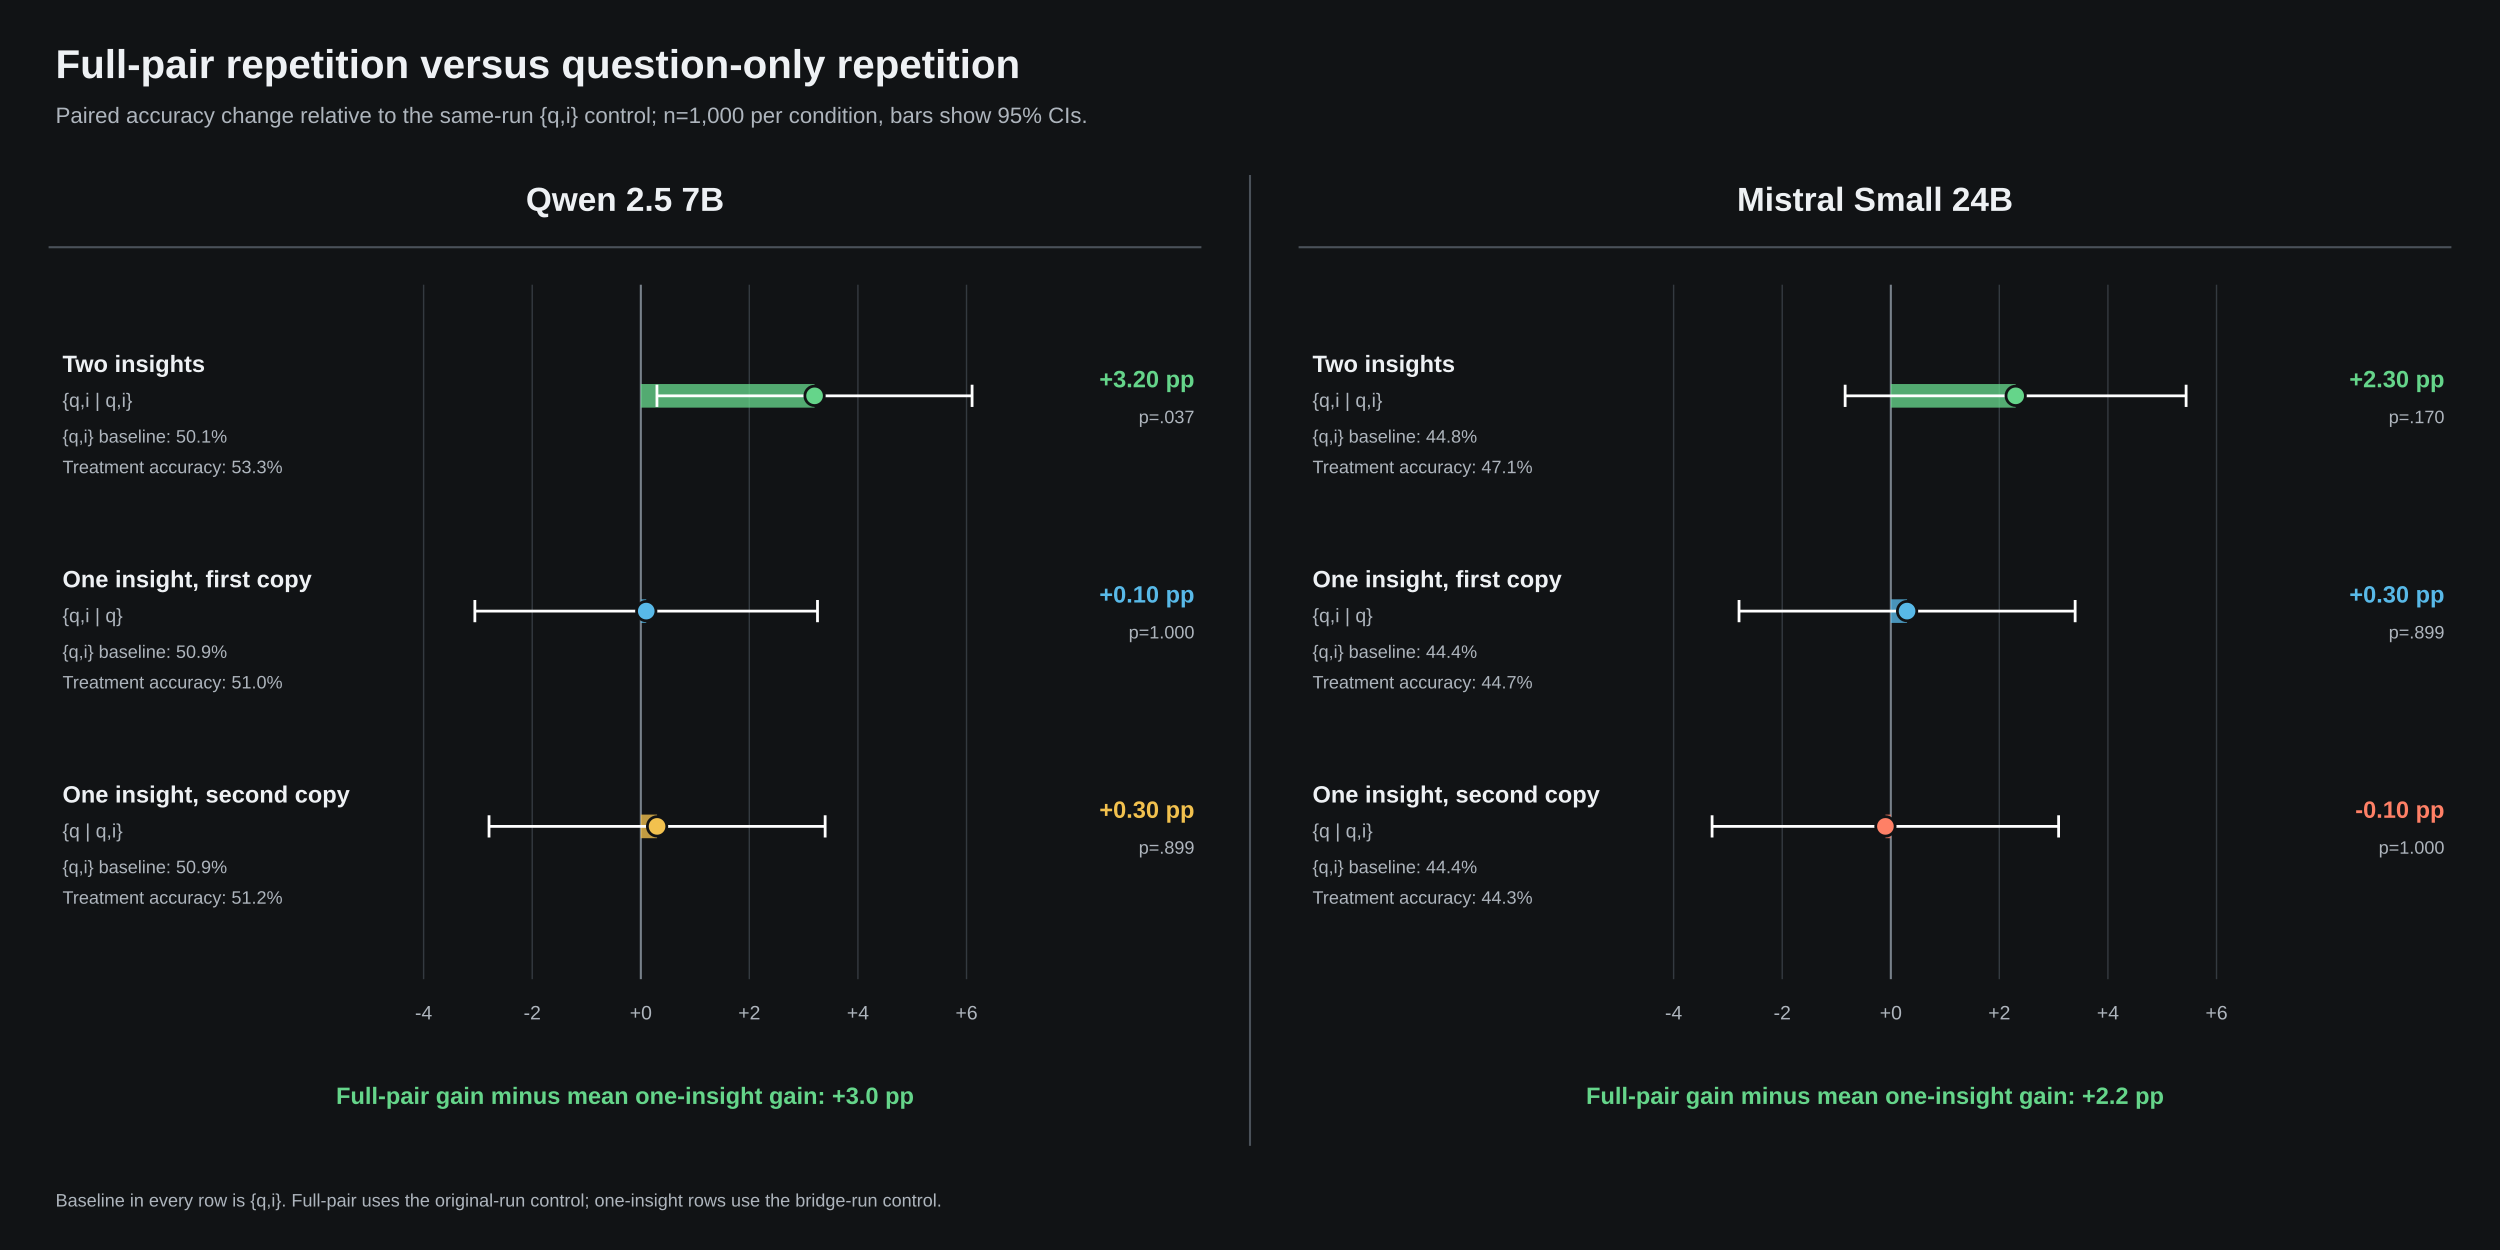
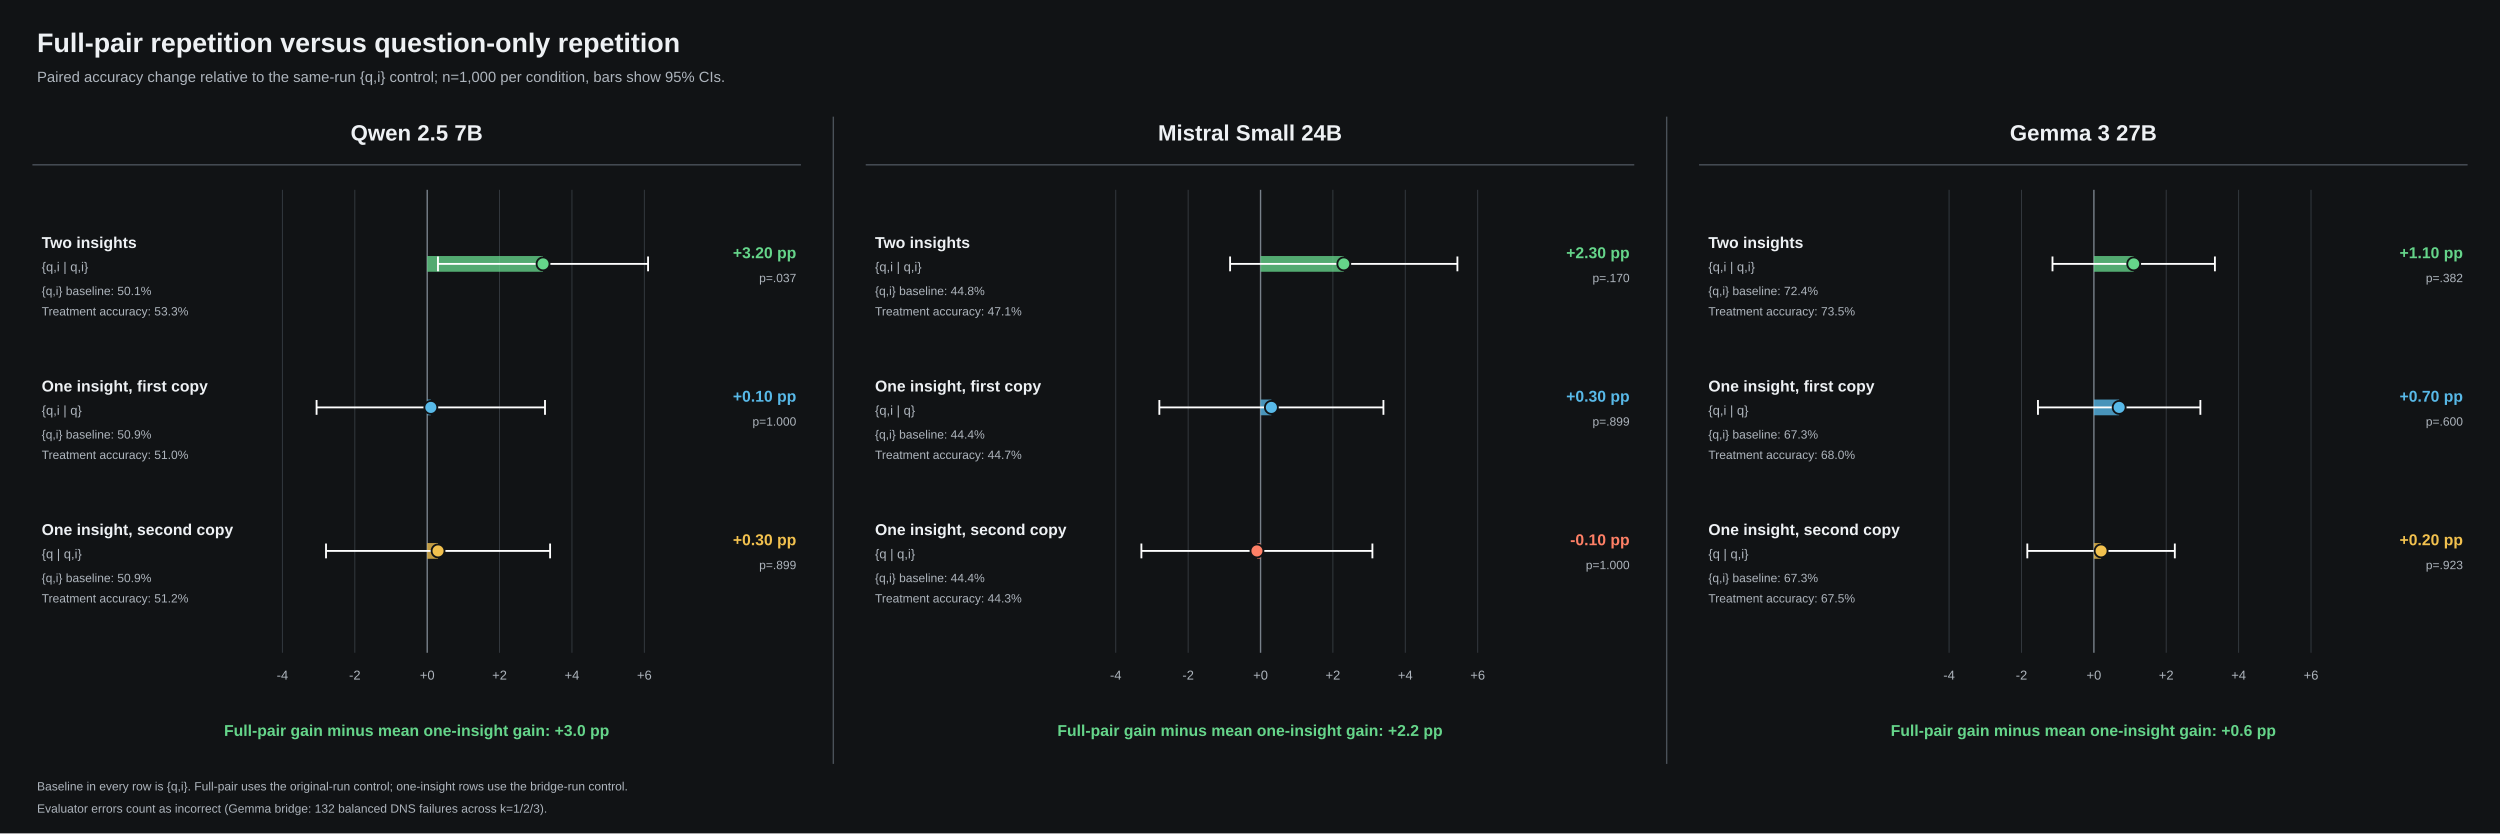
- <svg xmlns="http://www.w3.org/2000/svg" width="1800" height="900" viewBox="0 0 1800 900">
+ <svg xmlns="http://www.w3.org/2000/svg" width="2700" height="900" viewBox="0 0 2700 900">
  <style>text { font-family: -apple-system, BlinkMacSystemFont, "Segoe UI", Arial, sans-serif; }</style>
-   <rect x="0" y="0" width="1800" height="900" fill="#111315" />
+   <rect x="0" y="0" width="2700" height="900" fill="#111315" />
  <text x="40.0" y="48.0" fill="#eef1f4" font-size="29" font-weight="700" text-anchor="start" dominant-baseline="middle">Full-pair repetition versus question-only repetition</text>
  <text x="40.0" y="84.0" fill="#aeb5bd" font-size="16" font-weight="400" text-anchor="start" dominant-baseline="middle">Paired accuracy change relative to the same-run {q,i} control; n=1,000 per condition, bars show 95% CIs.</text>
  <line x1="900.0" y1="126.0" x2="900.0" y2="825.0" stroke="#4a5159" stroke-width="1.5" opacity="1.000" />
+   <line x1="1800.0" y1="126.0" x2="1800.0" y2="825.0" stroke="#4a5159" stroke-width="1.5" opacity="1.000" />
  <text x="450.0" y="145.0" fill="#eef1f4" font-size="24" font-weight="700" text-anchor="middle" dominant-baseline="middle">Qwen 2.5 7B</text>
  <line x1="35.0" y1="178.0" x2="865.0" y2="178.0" stroke="#4a5159" stroke-width="1.5" opacity="1.000" />
  <line x1="305.0" y1="205.0" x2="305.0" y2="705.0" stroke="#343a40" stroke-width="1.0" opacity="1.000" />
  <text x="305.0" y="730.0" fill="#aeb5bd" font-size="14" font-weight="400" text-anchor="middle" dominant-baseline="middle">-4</text>
  <line x1="383.2" y1="205.0" x2="383.2" y2="705.0" stroke="#343a40" stroke-width="1.0" opacity="1.000" />
  <text x="383.2" y="730.0" fill="#aeb5bd" font-size="14" font-weight="400" text-anchor="middle" dominant-baseline="middle">-2</text>
  <line x1="461.4" y1="205.0" x2="461.4" y2="705.0" stroke="#78818a" stroke-width="1.5" opacity="1.000" />
  <text x="461.4" y="730.0" fill="#aeb5bd" font-size="14" font-weight="400" text-anchor="middle" dominant-baseline="middle">+0</text>
  <line x1="539.5" y1="205.0" x2="539.5" y2="705.0" stroke="#343a40" stroke-width="1.0" opacity="1.000" />
  <text x="539.5" y="730.0" fill="#aeb5bd" font-size="14" font-weight="400" text-anchor="middle" dominant-baseline="middle">+2</text>
  <line x1="617.7" y1="205.0" x2="617.7" y2="705.0" stroke="#343a40" stroke-width="1.0" opacity="1.000" />
  <text x="617.7" y="730.0" fill="#aeb5bd" font-size="14" font-weight="400" text-anchor="middle" dominant-baseline="middle">+4</text>
  <line x1="695.9" y1="205.0" x2="695.9" y2="705.0" stroke="#343a40" stroke-width="1.0" opacity="1.000" />
  <text x="695.9" y="730.0" fill="#aeb5bd" font-size="14" font-weight="400" text-anchor="middle" dominant-baseline="middle">+6</text>
  <text x="45.0" y="263.0" fill="#eef1f4" font-size="17" font-weight="700" text-anchor="start" dominant-baseline="middle">Two insights</text>
  <text x="45.0" y="289.0" fill="#aeb5bd" font-size="14" font-weight="400" text-anchor="start" dominant-baseline="middle">{q,i | q,i}</text>
  <text x="45.0" y="315.0" fill="#aeb5bd" font-size="13" font-weight="400" text-anchor="start" dominant-baseline="middle">{q,i} baseline: 50.1%</text>
  <text x="45.0" y="337.0" fill="#aeb5bd" font-size="13" font-weight="400" text-anchor="start" dominant-baseline="middle">Treatment accuracy: 53.3%</text>
  <line x1="461.4" y1="285.0" x2="586.5" y2="285.0" stroke="#65d58a" stroke-width="17.0" opacity="0.780" />
  <line x1="473.0" y1="285.0" x2="699.9" y2="285.0" stroke="#ffffff" stroke-width="2.0" opacity="1.000" />
  <line x1="473.0" y1="277.0" x2="473.0" y2="293.0" stroke="#ffffff" stroke-width="2.0" opacity="1.000" />
  <line x1="699.9" y1="277.0" x2="699.9" y2="293.0" stroke="#ffffff" stroke-width="2.0" opacity="1.000" />
  <circle cx="586.5" cy="285.0" r="7.0" fill="#65d58a" stroke="#111315" stroke-width="2" />
  <text x="860.0" y="274.0" fill="#65d58a" font-size="17" font-weight="700" text-anchor="end" dominant-baseline="middle">+3.20 pp</text>
  <text x="860.0" y="301.0" fill="#aeb5bd" font-size="13" font-weight="400" text-anchor="end" dominant-baseline="middle">p=.037</text>
  <text x="45.0" y="418.0" fill="#eef1f4" font-size="17" font-weight="700" text-anchor="start" dominant-baseline="middle">One insight, first copy</text>
  <text x="45.0" y="444.0" fill="#aeb5bd" font-size="14" font-weight="400" text-anchor="start" dominant-baseline="middle">{q,i | q}</text>
  <text x="45.0" y="470.0" fill="#aeb5bd" font-size="13" font-weight="400" text-anchor="start" dominant-baseline="middle">{q,i} baseline: 50.9%</text>
  <text x="45.0" y="492.0" fill="#aeb5bd" font-size="13" font-weight="400" text-anchor="start" dominant-baseline="middle">Treatment accuracy: 51.0%</text>
  <line x1="461.4" y1="440.0" x2="465.3" y2="440.0" stroke="#58b9e8" stroke-width="17.0" opacity="0.780" />
  <line x1="341.9" y1="440.0" x2="588.6" y2="440.0" stroke="#ffffff" stroke-width="2.0" opacity="1.000" />
  <line x1="341.9" y1="432.0" x2="341.9" y2="448.0" stroke="#ffffff" stroke-width="2.0" opacity="1.000" />
  <line x1="588.6" y1="432.0" x2="588.6" y2="448.0" stroke="#ffffff" stroke-width="2.0" opacity="1.000" />
  <circle cx="465.3" cy="440.0" r="7.0" fill="#58b9e8" stroke="#111315" stroke-width="2" />
  <text x="860.0" y="429.0" fill="#58b9e8" font-size="17" font-weight="700" text-anchor="end" dominant-baseline="middle">+0.10 pp</text>
  <text x="860.0" y="456.0" fill="#aeb5bd" font-size="13" font-weight="400" text-anchor="end" dominant-baseline="middle">p=1.000</text>
  <text x="45.0" y="573.0" fill="#eef1f4" font-size="17" font-weight="700" text-anchor="start" dominant-baseline="middle">One insight, second copy</text>
  <text x="45.0" y="599.0" fill="#aeb5bd" font-size="14" font-weight="400" text-anchor="start" dominant-baseline="middle">{q | q,i}</text>
  <text x="45.0" y="625.0" fill="#aeb5bd" font-size="13" font-weight="400" text-anchor="start" dominant-baseline="middle">{q,i} baseline: 50.9%</text>
  <text x="45.0" y="647.0" fill="#aeb5bd" font-size="13" font-weight="400" text-anchor="start" dominant-baseline="middle">Treatment accuracy: 51.2%</text>
  <line x1="461.4" y1="595.0" x2="473.1" y2="595.0" stroke="#f2c14e" stroke-width="17.0" opacity="0.780" />
  <line x1="352.1" y1="595.0" x2="594.1" y2="595.0" stroke="#ffffff" stroke-width="2.0" opacity="1.000" />
  <line x1="352.1" y1="587.0" x2="352.1" y2="603.0" stroke="#ffffff" stroke-width="2.0" opacity="1.000" />
  <line x1="594.1" y1="587.0" x2="594.1" y2="603.0" stroke="#ffffff" stroke-width="2.0" opacity="1.000" />
  <circle cx="473.1" cy="595.0" r="7.0" fill="#f2c14e" stroke="#111315" stroke-width="2" />
  <text x="860.0" y="584.0" fill="#f2c14e" font-size="17" font-weight="700" text-anchor="end" dominant-baseline="middle">+0.30 pp</text>
  <text x="860.0" y="611.0" fill="#aeb5bd" font-size="13" font-weight="400" text-anchor="end" dominant-baseline="middle">p=.899</text>
  <text x="450.0" y="790.0" fill="#65d58a" font-size="17" font-weight="700" text-anchor="middle" dominant-baseline="middle">Full-pair gain minus mean one-insight gain: +3.0 pp</text>
  <text x="1350.0" y="145.0" fill="#eef1f4" font-size="24" font-weight="700" text-anchor="middle" dominant-baseline="middle">Mistral Small 24B</text>
  <line x1="935.0" y1="178.0" x2="1765.0" y2="178.0" stroke="#4a5159" stroke-width="1.5" opacity="1.000" />
  <line x1="1205.0" y1="205.0" x2="1205.0" y2="705.0" stroke="#343a40" stroke-width="1.0" opacity="1.000" />
  <text x="1205.0" y="730.0" fill="#aeb5bd" font-size="14" font-weight="400" text-anchor="middle" dominant-baseline="middle">-4</text>
  <line x1="1283.2" y1="205.0" x2="1283.2" y2="705.0" stroke="#343a40" stroke-width="1.0" opacity="1.000" />
  <text x="1283.2" y="730.0" fill="#aeb5bd" font-size="14" font-weight="400" text-anchor="middle" dominant-baseline="middle">-2</text>
  <line x1="1361.4" y1="205.0" x2="1361.4" y2="705.0" stroke="#78818a" stroke-width="1.5" opacity="1.000" />
  <text x="1361.4" y="730.0" fill="#aeb5bd" font-size="14" font-weight="400" text-anchor="middle" dominant-baseline="middle">+0</text>
  <line x1="1439.5" y1="205.0" x2="1439.5" y2="705.0" stroke="#343a40" stroke-width="1.0" opacity="1.000" />
  <text x="1439.5" y="730.0" fill="#aeb5bd" font-size="14" font-weight="400" text-anchor="middle" dominant-baseline="middle">+2</text>
  <line x1="1517.7" y1="205.0" x2="1517.7" y2="705.0" stroke="#343a40" stroke-width="1.0" opacity="1.000" />
  <text x="1517.7" y="730.0" fill="#aeb5bd" font-size="14" font-weight="400" text-anchor="middle" dominant-baseline="middle">+4</text>
  <line x1="1595.9" y1="205.0" x2="1595.9" y2="705.0" stroke="#343a40" stroke-width="1.0" opacity="1.000" />
  <text x="1595.9" y="730.0" fill="#aeb5bd" font-size="14" font-weight="400" text-anchor="middle" dominant-baseline="middle">+6</text>
  <text x="945.0" y="263.0" fill="#eef1f4" font-size="17" font-weight="700" text-anchor="start" dominant-baseline="middle">Two insights</text>
  <text x="945.0" y="289.0" fill="#aeb5bd" font-size="14" font-weight="400" text-anchor="start" dominant-baseline="middle">{q,i | q,i}</text>
  <text x="945.0" y="315.0" fill="#aeb5bd" font-size="13" font-weight="400" text-anchor="start" dominant-baseline="middle">{q,i} baseline: 44.8%</text>
  <text x="945.0" y="337.0" fill="#aeb5bd" font-size="13" font-weight="400" text-anchor="start" dominant-baseline="middle">Treatment accuracy: 47.1%</text>
  <line x1="1361.4" y1="285.0" x2="1451.3" y2="285.0" stroke="#65d58a" stroke-width="17.0" opacity="0.780" />
  <line x1="1328.5" y1="285.0" x2="1574.0" y2="285.0" stroke="#ffffff" stroke-width="2.0" opacity="1.000" />
  <line x1="1328.5" y1="277.0" x2="1328.5" y2="293.0" stroke="#ffffff" stroke-width="2.0" opacity="1.000" />
  <line x1="1574.0" y1="277.0" x2="1574.0" y2="293.0" stroke="#ffffff" stroke-width="2.0" opacity="1.000" />
  <circle cx="1451.3" cy="285.0" r="7.0" fill="#65d58a" stroke="#111315" stroke-width="2" />
  <text x="1760.0" y="274.0" fill="#65d58a" font-size="17" font-weight="700" text-anchor="end" dominant-baseline="middle">+2.30 pp</text>
  <text x="1760.0" y="301.0" fill="#aeb5bd" font-size="13" font-weight="400" text-anchor="end" dominant-baseline="middle">p=.170</text>
  <text x="945.0" y="418.0" fill="#eef1f4" font-size="17" font-weight="700" text-anchor="start" dominant-baseline="middle">One insight, first copy</text>
  <text x="945.0" y="444.0" fill="#aeb5bd" font-size="14" font-weight="400" text-anchor="start" dominant-baseline="middle">{q,i | q}</text>
  <text x="945.0" y="470.0" fill="#aeb5bd" font-size="13" font-weight="400" text-anchor="start" dominant-baseline="middle">{q,i} baseline: 44.4%</text>
  <text x="945.0" y="492.0" fill="#aeb5bd" font-size="13" font-weight="400" text-anchor="start" dominant-baseline="middle">Treatment accuracy: 44.7%</text>
  <line x1="1361.4" y1="440.0" x2="1373.1" y2="440.0" stroke="#58b9e8" stroke-width="17.0" opacity="0.780" />
  <line x1="1252.1" y1="440.0" x2="1494.1" y2="440.0" stroke="#ffffff" stroke-width="2.0" opacity="1.000" />
  <line x1="1252.1" y1="432.0" x2="1252.1" y2="448.0" stroke="#ffffff" stroke-width="2.0" opacity="1.000" />
  <line x1="1494.1" y1="432.0" x2="1494.1" y2="448.0" stroke="#ffffff" stroke-width="2.0" opacity="1.000" />
  <circle cx="1373.1" cy="440.0" r="7.0" fill="#58b9e8" stroke="#111315" stroke-width="2" />
  <text x="1760.0" y="429.0" fill="#58b9e8" font-size="17" font-weight="700" text-anchor="end" dominant-baseline="middle">+0.30 pp</text>
  <text x="1760.0" y="456.0" fill="#aeb5bd" font-size="13" font-weight="400" text-anchor="end" dominant-baseline="middle">p=.899</text>
  <text x="945.0" y="573.0" fill="#eef1f4" font-size="17" font-weight="700" text-anchor="start" dominant-baseline="middle">One insight, second copy</text>
  <text x="945.0" y="599.0" fill="#aeb5bd" font-size="14" font-weight="400" text-anchor="start" dominant-baseline="middle">{q | q,i}</text>
  <text x="945.0" y="625.0" fill="#aeb5bd" font-size="13" font-weight="400" text-anchor="start" dominant-baseline="middle">{q,i} baseline: 44.4%</text>
  <text x="945.0" y="647.0" fill="#aeb5bd" font-size="13" font-weight="400" text-anchor="start" dominant-baseline="middle">Treatment accuracy: 44.3%</text>
  <line x1="1361.4" y1="595.0" x2="1357.5" y2="595.0" stroke="#ff8066" stroke-width="17.0" opacity="0.780" />
  <line x1="1232.7" y1="595.0" x2="1482.2" y2="595.0" stroke="#ffffff" stroke-width="2.0" opacity="1.000" />
  <line x1="1232.7" y1="587.0" x2="1232.7" y2="603.0" stroke="#ffffff" stroke-width="2.0" opacity="1.000" />
  <line x1="1482.2" y1="587.0" x2="1482.2" y2="603.0" stroke="#ffffff" stroke-width="2.0" opacity="1.000" />
  <circle cx="1357.5" cy="595.0" r="7.0" fill="#ff8066" stroke="#111315" stroke-width="2" />
  <text x="1760.0" y="584.0" fill="#ff8066" font-size="17" font-weight="700" text-anchor="end" dominant-baseline="middle">-0.10 pp</text>
  <text x="1760.0" y="611.0" fill="#aeb5bd" font-size="13" font-weight="400" text-anchor="end" dominant-baseline="middle">p=1.000</text>
  <text x="1350.0" y="790.0" fill="#65d58a" font-size="17" font-weight="700" text-anchor="middle" dominant-baseline="middle">Full-pair gain minus mean one-insight gain: +2.2 pp</text>
-   <text x="40.0" y="865.0" fill="#aeb5bd" font-size="13" font-weight="400" text-anchor="start" dominant-baseline="middle">Baseline in every row is {q,i}. Full-pair uses the original-run control; one-insight rows use the bridge-run control.</text>
+   <text x="2250.0" y="145.0" fill="#eef1f4" font-size="24" font-weight="700" text-anchor="middle" dominant-baseline="middle">Gemma 3 27B</text>
+   <line x1="1835.0" y1="178.0" x2="2665.0" y2="178.0" stroke="#4a5159" stroke-width="1.5" opacity="1.000" />
+   <line x1="2105.0" y1="205.0" x2="2105.0" y2="705.0" stroke="#343a40" stroke-width="1.0" opacity="1.000" />
+   <text x="2105.0" y="730.0" fill="#aeb5bd" font-size="14" font-weight="400" text-anchor="middle" dominant-baseline="middle">-4</text>
+   <line x1="2183.2" y1="205.0" x2="2183.2" y2="705.0" stroke="#343a40" stroke-width="1.0" opacity="1.000" />
+   <text x="2183.2" y="730.0" fill="#aeb5bd" font-size="14" font-weight="400" text-anchor="middle" dominant-baseline="middle">-2</text>
+   <line x1="2261.4" y1="205.0" x2="2261.4" y2="705.0" stroke="#78818a" stroke-width="1.5" opacity="1.000" />
+   <text x="2261.4" y="730.0" fill="#aeb5bd" font-size="14" font-weight="400" text-anchor="middle" dominant-baseline="middle">+0</text>
+   <line x1="2339.5" y1="205.0" x2="2339.5" y2="705.0" stroke="#343a40" stroke-width="1.0" opacity="1.000" />
+   <text x="2339.5" y="730.0" fill="#aeb5bd" font-size="14" font-weight="400" text-anchor="middle" dominant-baseline="middle">+2</text>
+   <line x1="2417.7" y1="205.0" x2="2417.7" y2="705.0" stroke="#343a40" stroke-width="1.0" opacity="1.000" />
+   <text x="2417.7" y="730.0" fill="#aeb5bd" font-size="14" font-weight="400" text-anchor="middle" dominant-baseline="middle">+4</text>
+   <line x1="2495.9" y1="205.0" x2="2495.9" y2="705.0" stroke="#343a40" stroke-width="1.0" opacity="1.000" />
+   <text x="2495.9" y="730.0" fill="#aeb5bd" font-size="14" font-weight="400" text-anchor="middle" dominant-baseline="middle">+6</text>
+   <text x="1845.0" y="263.0" fill="#eef1f4" font-size="17" font-weight="700" text-anchor="start" dominant-baseline="middle">Two insights</text>
+   <text x="1845.0" y="289.0" fill="#aeb5bd" font-size="14" font-weight="400" text-anchor="start" dominant-baseline="middle">{q,i | q,i}</text>
+   <text x="1845.0" y="315.0" fill="#aeb5bd" font-size="13" font-weight="400" text-anchor="start" dominant-baseline="middle">{q,i} baseline: 72.4%</text>
+   <text x="1845.0" y="337.0" fill="#aeb5bd" font-size="13" font-weight="400" text-anchor="start" dominant-baseline="middle">Treatment accuracy: 73.5%</text>
+   <line x1="2261.4" y1="285.0" x2="2304.4" y2="285.0" stroke="#65d58a" stroke-width="17.0" opacity="0.780" />
+   <line x1="2216.7" y1="285.0" x2="2392.1" y2="285.0" stroke="#ffffff" stroke-width="2.0" opacity="1.000" />
+   <line x1="2216.7" y1="277.0" x2="2216.7" y2="293.0" stroke="#ffffff" stroke-width="2.0" opacity="1.000" />
+   <line x1="2392.1" y1="277.0" x2="2392.1" y2="293.0" stroke="#ffffff" stroke-width="2.0" opacity="1.000" />
+   <circle cx="2304.4" cy="285.0" r="7.0" fill="#65d58a" stroke="#111315" stroke-width="2" />
+   <text x="2660.0" y="274.0" fill="#65d58a" font-size="17" font-weight="700" text-anchor="end" dominant-baseline="middle">+1.10 pp</text>
+   <text x="2660.0" y="301.0" fill="#aeb5bd" font-size="13" font-weight="400" text-anchor="end" dominant-baseline="middle">p=.382</text>
+   <text x="1845.0" y="418.0" fill="#eef1f4" font-size="17" font-weight="700" text-anchor="start" dominant-baseline="middle">One insight, first copy</text>
+   <text x="1845.0" y="444.0" fill="#aeb5bd" font-size="14" font-weight="400" text-anchor="start" dominant-baseline="middle">{q,i | q}</text>
+   <text x="1845.0" y="470.0" fill="#aeb5bd" font-size="13" font-weight="400" text-anchor="start" dominant-baseline="middle">{q,i} baseline: 67.3%</text>
+   <text x="1845.0" y="492.0" fill="#aeb5bd" font-size="13" font-weight="400" text-anchor="start" dominant-baseline="middle">Treatment accuracy: 68.0%</text>
+   <line x1="2261.4" y1="440.0" x2="2288.7" y2="440.0" stroke="#58b9e8" stroke-width="17.0" opacity="0.780" />
+   <line x1="2201.0" y1="440.0" x2="2376.4" y2="440.0" stroke="#ffffff" stroke-width="2.0" opacity="1.000" />
+   <line x1="2201.0" y1="432.0" x2="2201.0" y2="448.0" stroke="#ffffff" stroke-width="2.0" opacity="1.000" />
+   <line x1="2376.4" y1="432.0" x2="2376.4" y2="448.0" stroke="#ffffff" stroke-width="2.0" opacity="1.000" />
+   <circle cx="2288.7" cy="440.0" r="7.0" fill="#58b9e8" stroke="#111315" stroke-width="2" />
+   <text x="2660.0" y="429.0" fill="#58b9e8" font-size="17" font-weight="700" text-anchor="end" dominant-baseline="middle">+0.70 pp</text>
+   <text x="2660.0" y="456.0" fill="#aeb5bd" font-size="13" font-weight="400" text-anchor="end" dominant-baseline="middle">p=.600</text>
+   <text x="1845.0" y="573.0" fill="#eef1f4" font-size="17" font-weight="700" text-anchor="start" dominant-baseline="middle">One insight, second copy</text>
+   <text x="1845.0" y="599.0" fill="#aeb5bd" font-size="14" font-weight="400" text-anchor="start" dominant-baseline="middle">{q | q,i}</text>
+   <text x="1845.0" y="625.0" fill="#aeb5bd" font-size="13" font-weight="400" text-anchor="start" dominant-baseline="middle">{q,i} baseline: 67.3%</text>
+   <text x="1845.0" y="647.0" fill="#aeb5bd" font-size="13" font-weight="400" text-anchor="start" dominant-baseline="middle">Treatment accuracy: 67.5%</text>
+   <line x1="2261.4" y1="595.0" x2="2269.2" y2="595.0" stroke="#f2c14e" stroke-width="17.0" opacity="0.780" />
+   <line x1="2189.5" y1="595.0" x2="2348.8" y2="595.0" stroke="#ffffff" stroke-width="2.0" opacity="1.000" />
+   <line x1="2189.5" y1="587.0" x2="2189.5" y2="603.0" stroke="#ffffff" stroke-width="2.0" opacity="1.000" />
+   <line x1="2348.8" y1="587.0" x2="2348.8" y2="603.0" stroke="#ffffff" stroke-width="2.0" opacity="1.000" />
+   <circle cx="2269.2" cy="595.0" r="7.0" fill="#f2c14e" stroke="#111315" stroke-width="2" />
+   <text x="2660.0" y="584.0" fill="#f2c14e" font-size="17" font-weight="700" text-anchor="end" dominant-baseline="middle">+0.20 pp</text>
+   <text x="2660.0" y="611.0" fill="#aeb5bd" font-size="13" font-weight="400" text-anchor="end" dominant-baseline="middle">p=.923</text>
+   <text x="2250.0" y="790.0" fill="#65d58a" font-size="17" font-weight="700" text-anchor="middle" dominant-baseline="middle">Full-pair gain minus mean one-insight gain: +0.6 pp</text>
+   <text x="40.0" y="850.0" fill="#aeb5bd" font-size="13" font-weight="400" text-anchor="start" dominant-baseline="middle">Baseline in every row is {q,i}. Full-pair uses the original-run control; one-insight rows use the bridge-run control.</text>
+   <text x="40.0" y="874.0" fill="#aeb5bd" font-size="13" font-weight="400" text-anchor="start" dominant-baseline="middle">Evaluator errors count as incorrect (Gemma bridge: 132 balanced DNS failures across k=1/2/3).</text>
</svg>
